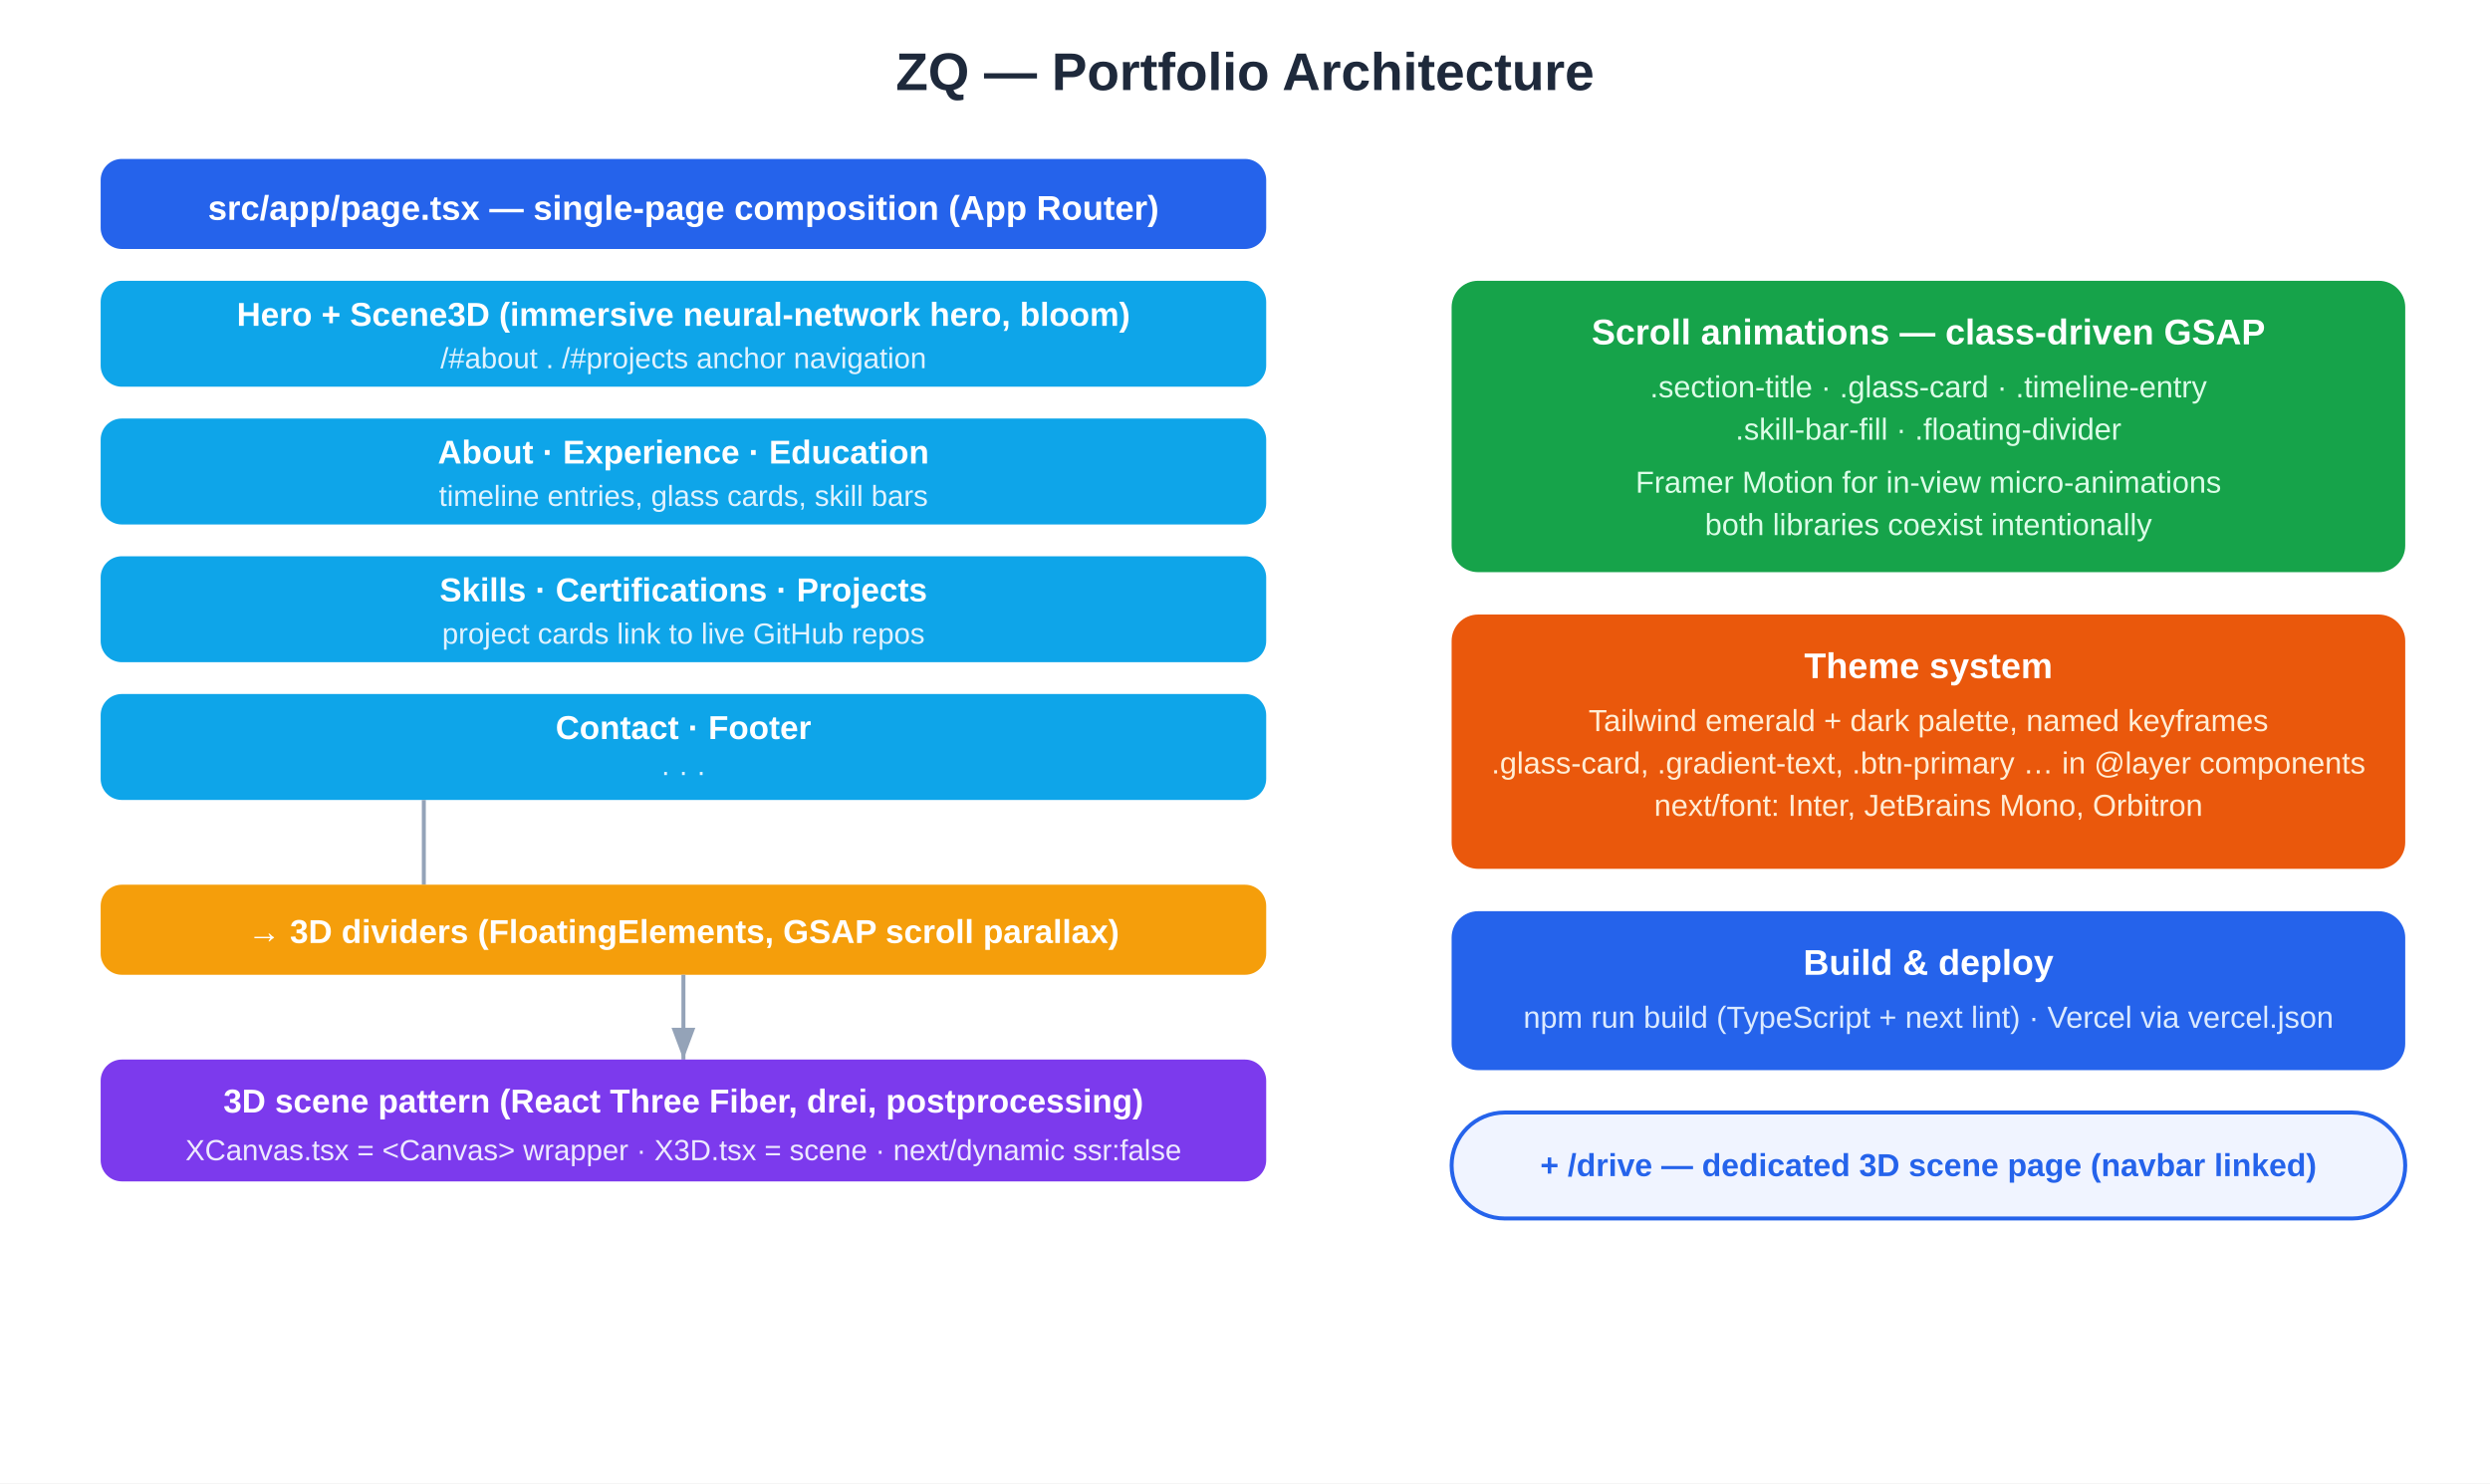
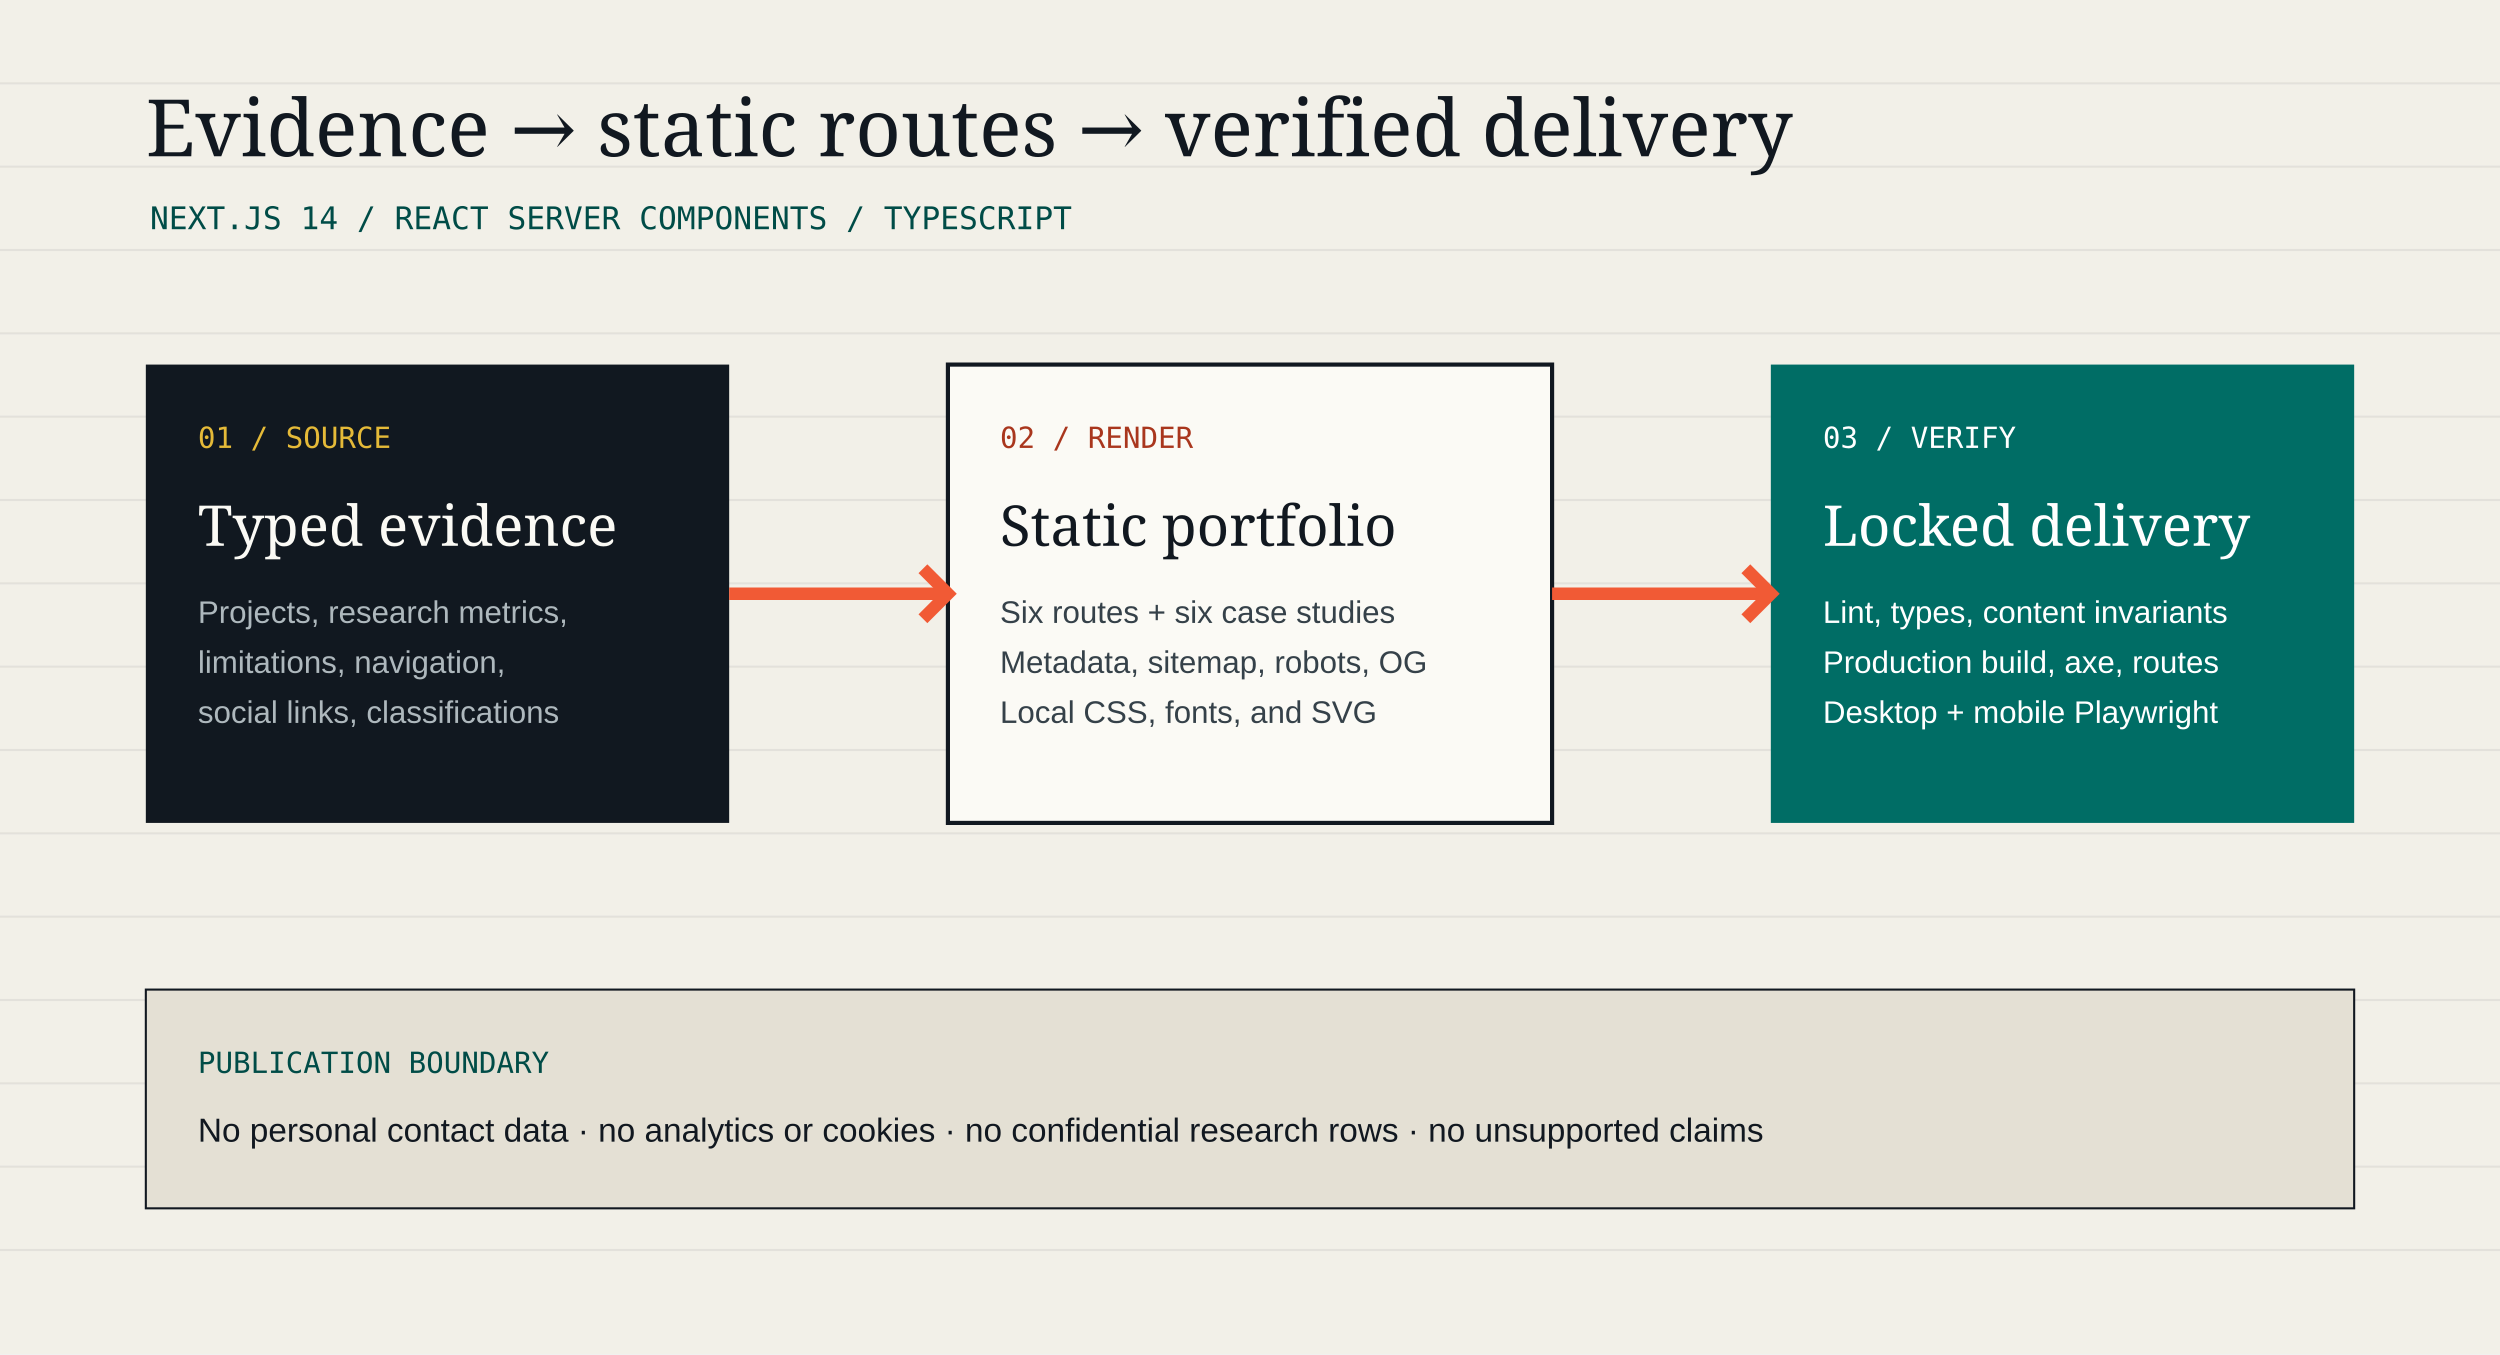
- <svg xmlns="http://www.w3.org/2000/svg" width="940" height="560" viewBox="0 0 940 560" font-family="Segoe UI, Arial, sans-serif">
-   <rect width="940" height="560" fill="#ffffff" />
-   <text x="470" y="34" font-size="20" font-weight="700" fill="#1e293b" text-anchor="middle">ZQ — Portfolio Architecture</text>
-   <rect x="38" y="60" width="440" height="34" rx="8" fill="#2563eb" />
-   <text x="258" y="83" font-size="13" font-weight="600" fill="#ffffff" text-anchor="middle">src/app/page.tsx — single-page composition (App Router)</text>
-   <rect x="38" y="106" width="440" height="40" rx="8" fill="#0ea5e9" />
-   <text x="258" y="123" font-size="12.5" font-weight="600" fill="#ffffff" text-anchor="middle">Hero + Scene3D (immersive neural-network hero, bloom)</text>
-   <text x="258" y="139" font-size="11" fill="#e0f2fe" text-anchor="middle">/#about . /#projects anchor navigation</text>
-   <rect x="38" y="158" width="440" height="40" rx="8" fill="#0ea5e9" />
-   <text x="258" y="175" font-size="12.5" font-weight="600" fill="#ffffff" text-anchor="middle">About · Experience · Education</text>
-   <text x="258" y="191" font-size="11" fill="#e0f2fe" text-anchor="middle">timeline entries, glass cards, skill bars</text>
-   <rect x="38" y="210" width="440" height="40" rx="8" fill="#0ea5e9" />
-   <text x="258" y="227" font-size="12.5" font-weight="600" fill="#ffffff" text-anchor="middle">Skills · Certifications · Projects</text>
-   <text x="258" y="243" font-size="11" fill="#e0f2fe" text-anchor="middle">project cards link to live GitHub repos</text>
-   <rect x="38" y="262" width="440" height="40" rx="8" fill="#0ea5e9" />
-   <text x="258" y="279" font-size="12.5" font-weight="600" fill="#ffffff" text-anchor="middle">Contact · Footer</text>
-   <text x="258" y="295" font-size="11" fill="#e0f2fe" text-anchor="middle">· · ·</text>
-   <path d="M160 302 L160 334" stroke="#94a3b8" stroke-width="1.5" fill="none" />
-   <rect x="38" y="334" width="440" height="34" rx="8" fill="#f59e0b" />
-   <text x="258" y="356" font-size="12.5" font-weight="600" fill="#ffffff" text-anchor="middle">→ 3D dividers (FloatingElements, GSAP scroll parallax)</text>
-   <path d="M258 368 L258 400" stroke="#94a3b8" stroke-width="1.5" fill="none" marker-end="url(#arr)" />
-   <rect x="38" y="400" width="440" height="46" rx="8" fill="#7c3aed" />
-   <text x="258" y="420" font-size="12.5" font-weight="600" fill="#ffffff" text-anchor="middle">3D scene pattern (React Three Fiber, drei, postprocessing)</text>
-   <text x="258" y="438" font-size="11" fill="#ede9fe" text-anchor="middle">XCanvas.tsx = &lt;Canvas&gt; wrapper · X3D.tsx = scene · next/dynamic ssr:false</text>
-   <rect x="548" y="106" width="360" height="110" rx="10" fill="#16a34a" />
-   <text x="728" y="130" font-size="13.5" font-weight="600" fill="#ffffff" text-anchor="middle">Scroll animations — class-driven GSAP</text>
-   <text x="728" y="150" font-size="11.5" fill="#dcfce7" text-anchor="middle">.section-title · .glass-card · .timeline-entry</text>
-   <text x="728" y="166" font-size="11.5" fill="#dcfce7" text-anchor="middle">.skill-bar-fill · .floating-divider</text>
-   <text x="728" y="186" font-size="11.5" fill="#dcfce7" text-anchor="middle">Framer Motion for in-view micro-animations</text>
-   <text x="728" y="202" font-size="11.5" fill="#dcfce7" text-anchor="middle">both libraries coexist intentionally</text>
-   <rect x="548" y="232" width="360" height="96" rx="10" fill="#ea580c" />
-   <text x="728" y="256" font-size="13.5" font-weight="600" fill="#ffffff" text-anchor="middle">Theme system</text>
-   <text x="728" y="276" font-size="11.5" fill="#ffedd5" text-anchor="middle">Tailwind emerald + dark palette, named keyframes</text>
-   <text x="728" y="292" font-size="11.5" fill="#ffedd5" text-anchor="middle">.glass-card, .gradient-text, .btn-primary … in @layer components</text>
-   <text x="728" y="308" font-size="11.5" fill="#ffedd5" text-anchor="middle">next/font: Inter, JetBrains Mono, Orbitron</text>
-   <rect x="548" y="344" width="360" height="60" rx="10" fill="#2563eb" />
-   <text x="728" y="368" font-size="13.5" font-weight="600" fill="#ffffff" text-anchor="middle">Build &amp; deploy</text>
-   <text x="728" y="388" font-size="11.5" fill="#dbeafe" text-anchor="middle">npm run build (TypeScript + next lint) · Vercel via vercel.json</text>
-   <rect x="548" y="420" width="360" height="40" rx="20" fill="#f0f4ff" stroke="#2563eb" stroke-width="1.5" />
-   <text x="728" y="444" font-size="12" font-weight="600" fill="#2563eb" text-anchor="middle">+ /drive — dedicated 3D scene page (navbar linked)</text>
-   <defs>
-     <marker id="arr" markerWidth="10" markerHeight="10" refX="8" refY="3" orient="auto">
-       <path d="M0,0 L8,3 L0,6 Z" fill="#94a3b8" />
-     </marker>
-   </defs>
+ <svg xmlns="http://www.w3.org/2000/svg" width="1200" height="650" viewBox="0 0 1200 650" role="img" aria-labelledby="title desc">
+   <rect width="1200" height="650" fill="#f2f0e8" />
+   <path d="M0 40H1200M0 80H1200M0 120H1200M0 160H1200M0 200H1200M0 240H1200M0 280H1200M0 320H1200M0 360H1200M0 400H1200M0 440H1200M0 480H1200M0 520H1200M0 560H1200M0 600H1200" stroke="#111820" stroke-opacity=".07" />
+   <text x="70" y="75" fill="#111820" font-family="Georgia,serif" font-size="38">Evidence → static routes → verified delivery</text>
+   <text x="72" y="110" fill="#004c47" font-family="monospace" font-size="15">NEXT.JS 14 / REACT SERVER COMPONENTS / TYPESCRIPT</text>
+   <g font-family="Arial,sans-serif">
+     <rect x="70" y="175" width="280" height="220" fill="#111820" />
+     <text x="95" y="215" fill="#e5ba38" font-family="monospace" font-size="14">01 / SOURCE</text>
+     <text x="95" y="262" fill="#fbfaf5" font-family="Georgia,serif" font-size="27">Typed evidence</text>
+     <text x="95" y="299" fill="#aeb8bd" font-size="15">Projects, research metrics,</text>
+     <text x="95" y="323" fill="#aeb8bd" font-size="15">limitations, navigation,</text>
+     <text x="95" y="347" fill="#aeb8bd" font-size="15">social links, classifications</text>
+     <rect x="455" y="175" width="290" height="220" fill="#fbfaf5" stroke="#111820" stroke-width="2" />
+     <text x="480" y="215" fill="#a9361d" font-family="monospace" font-size="14">02 / RENDER</text>
+     <text x="480" y="262" fill="#111820" font-family="Georgia,serif" font-size="27">Static portfolio</text>
+     <text x="480" y="299" fill="#354149" font-size="15">Six routes + six case studies</text>
+     <text x="480" y="323" fill="#354149" font-size="15">Metadata, sitemap, robots, OG</text>
+     <text x="480" y="347" fill="#354149" font-size="15">Local CSS, fonts, and SVG</text>
+     <rect x="850" y="175" width="280" height="220" fill="#006d65" />
+     <text x="875" y="215" fill="#fff" font-family="monospace" font-size="14">03 / VERIFY</text>
+     <text x="875" y="262" fill="#fff" font-family="Georgia,serif" font-size="27">Locked delivery</text>
+     <text x="875" y="299" fill="#fff" font-size="15">Lint, types, content invariants</text>
+     <text x="875" y="323" fill="#fff" font-size="15">Production build, axe, routes</text>
+     <text x="875" y="347" fill="#fff" font-size="15">Desktop + mobile Playwright</text>
+     <path d="M350 285H455M745 285H850" stroke="#f15a35" stroke-width="6" />
+     <path d="m443 273 12 12-12 12M838 273l12 12-12 12" fill="none" stroke="#f15a35" stroke-width="6" />
+     <rect x="70" y="475" width="1060" height="105" fill="#e4e0d4" stroke="#111820" />
+     <text x="95" y="515" fill="#004c47" font-family="monospace" font-size="14">PUBLICATION BOUNDARY</text>
+     <text x="95" y="548" fill="#111820" font-size="16">No personal contact data · no analytics or cookies · no confidential research rows · no unsupported claims</text>
+   </g>
</svg>
